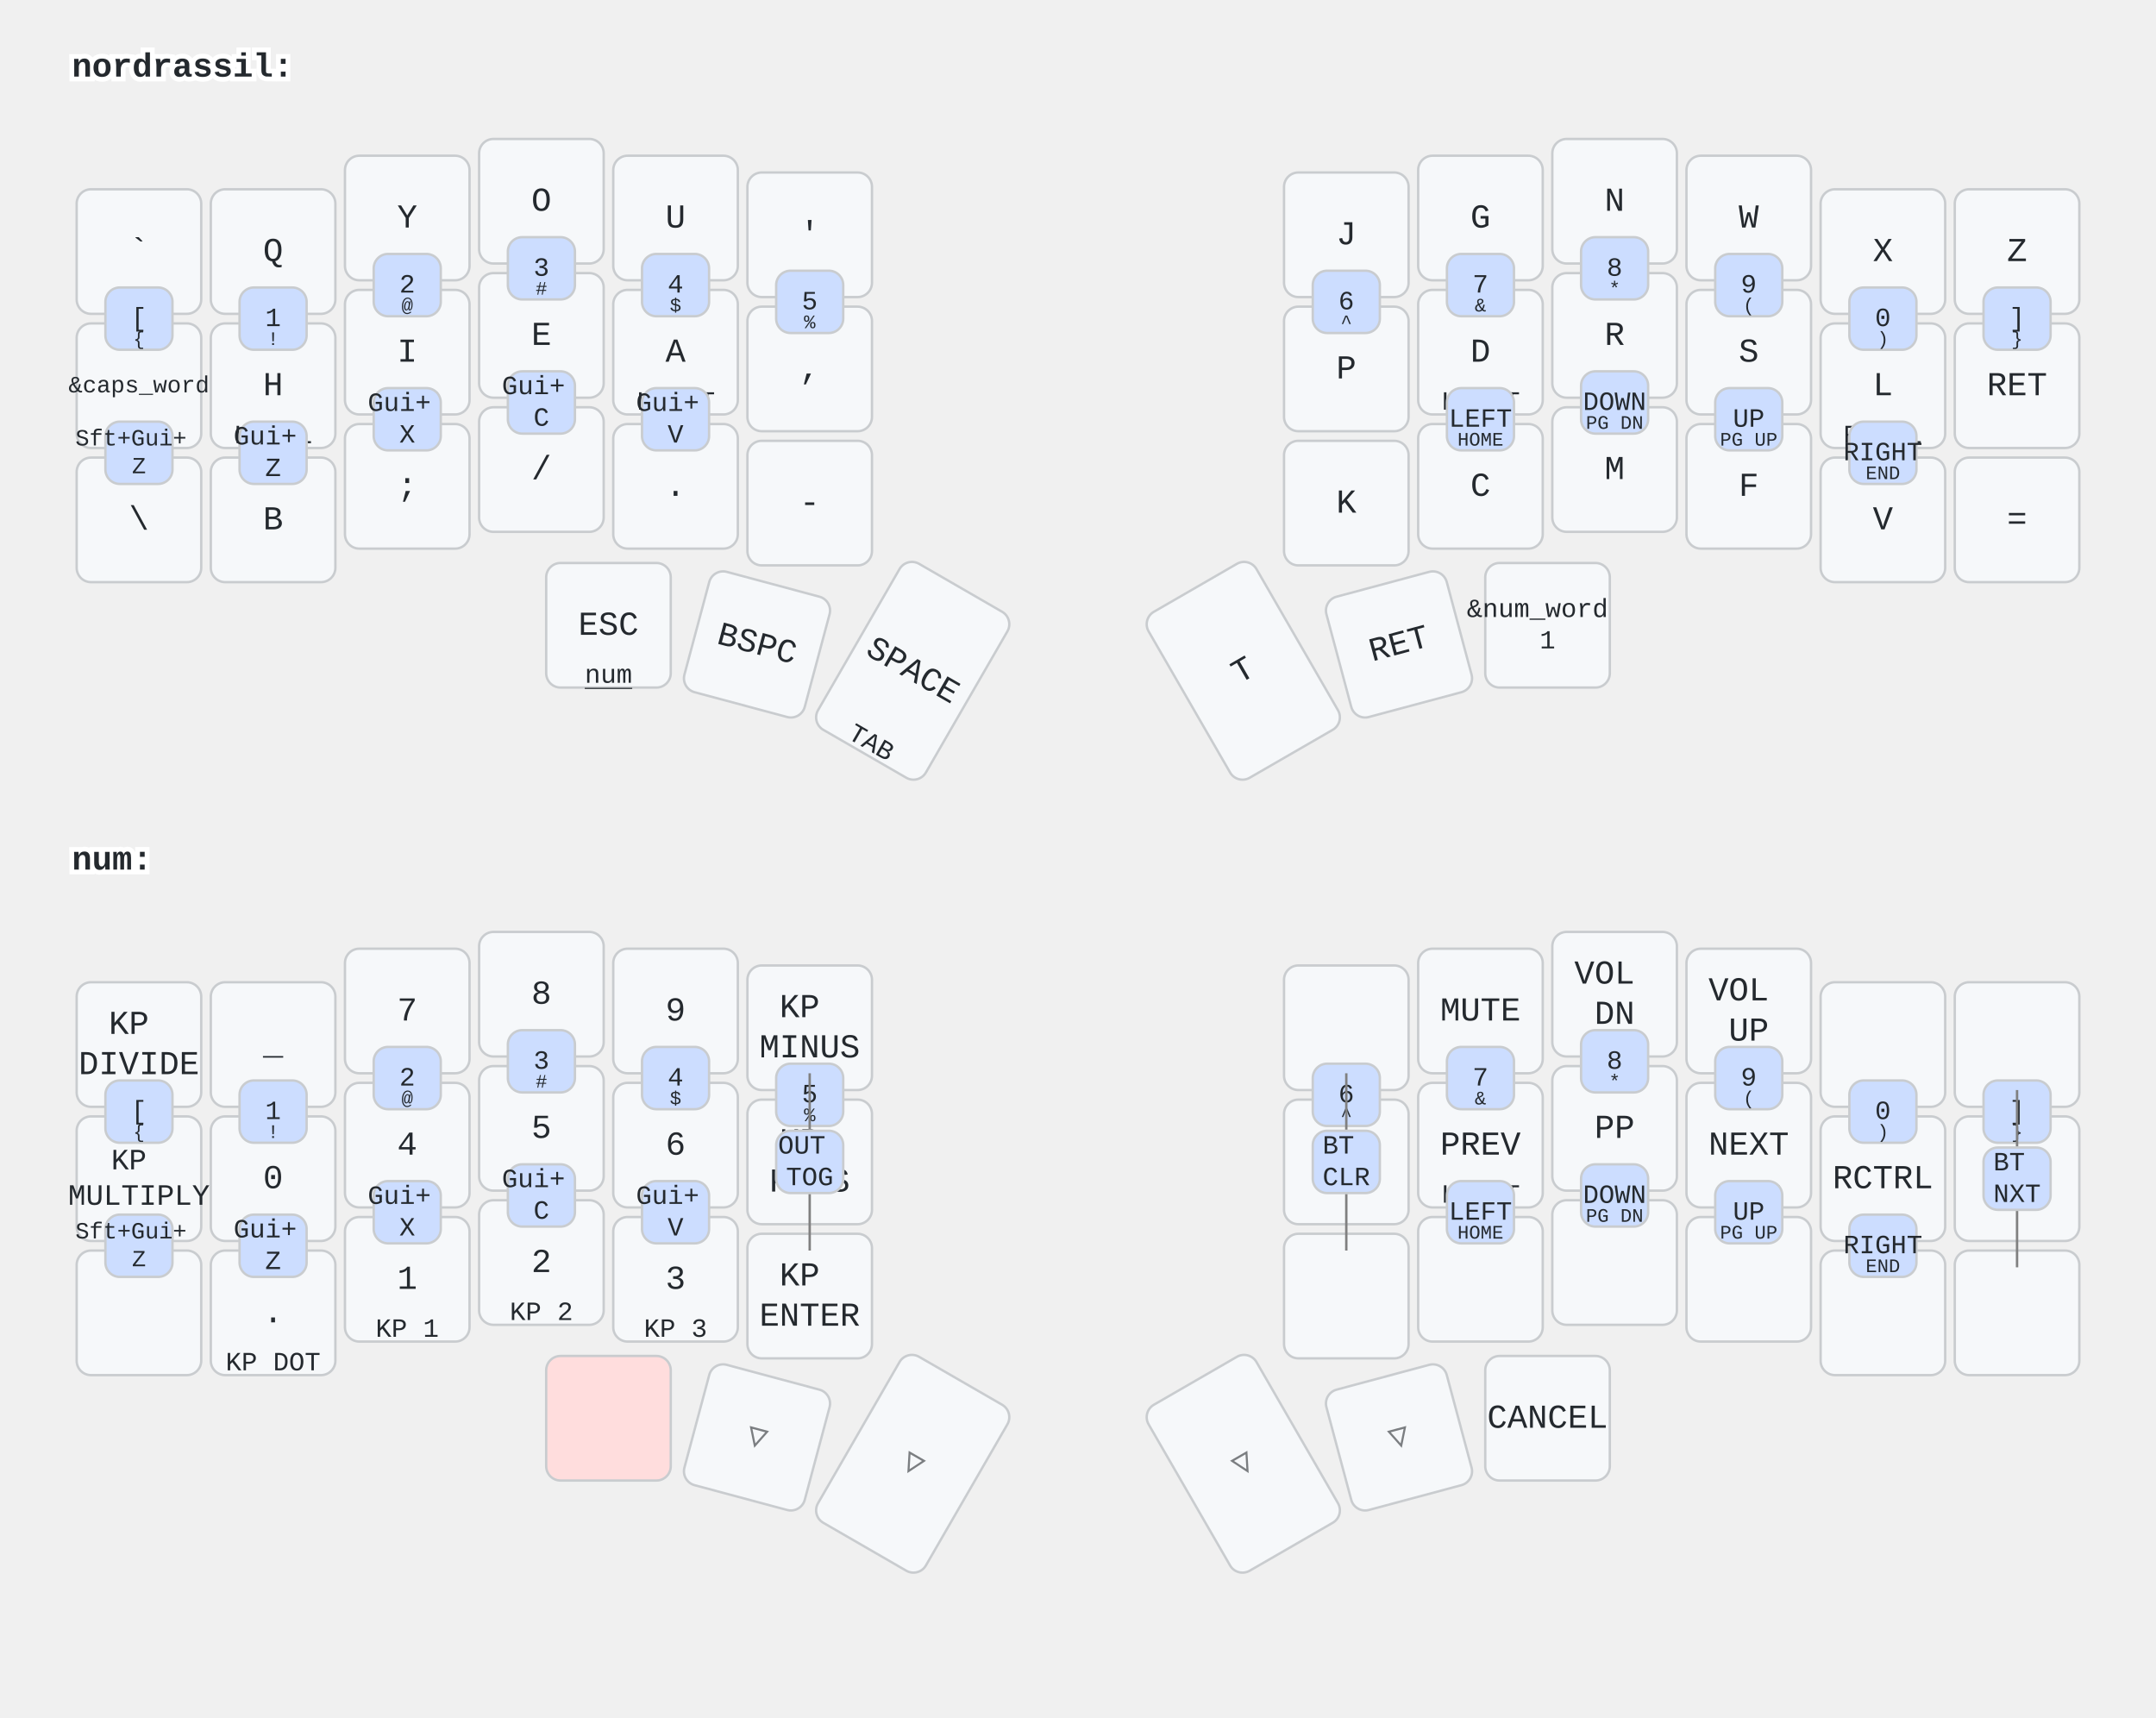
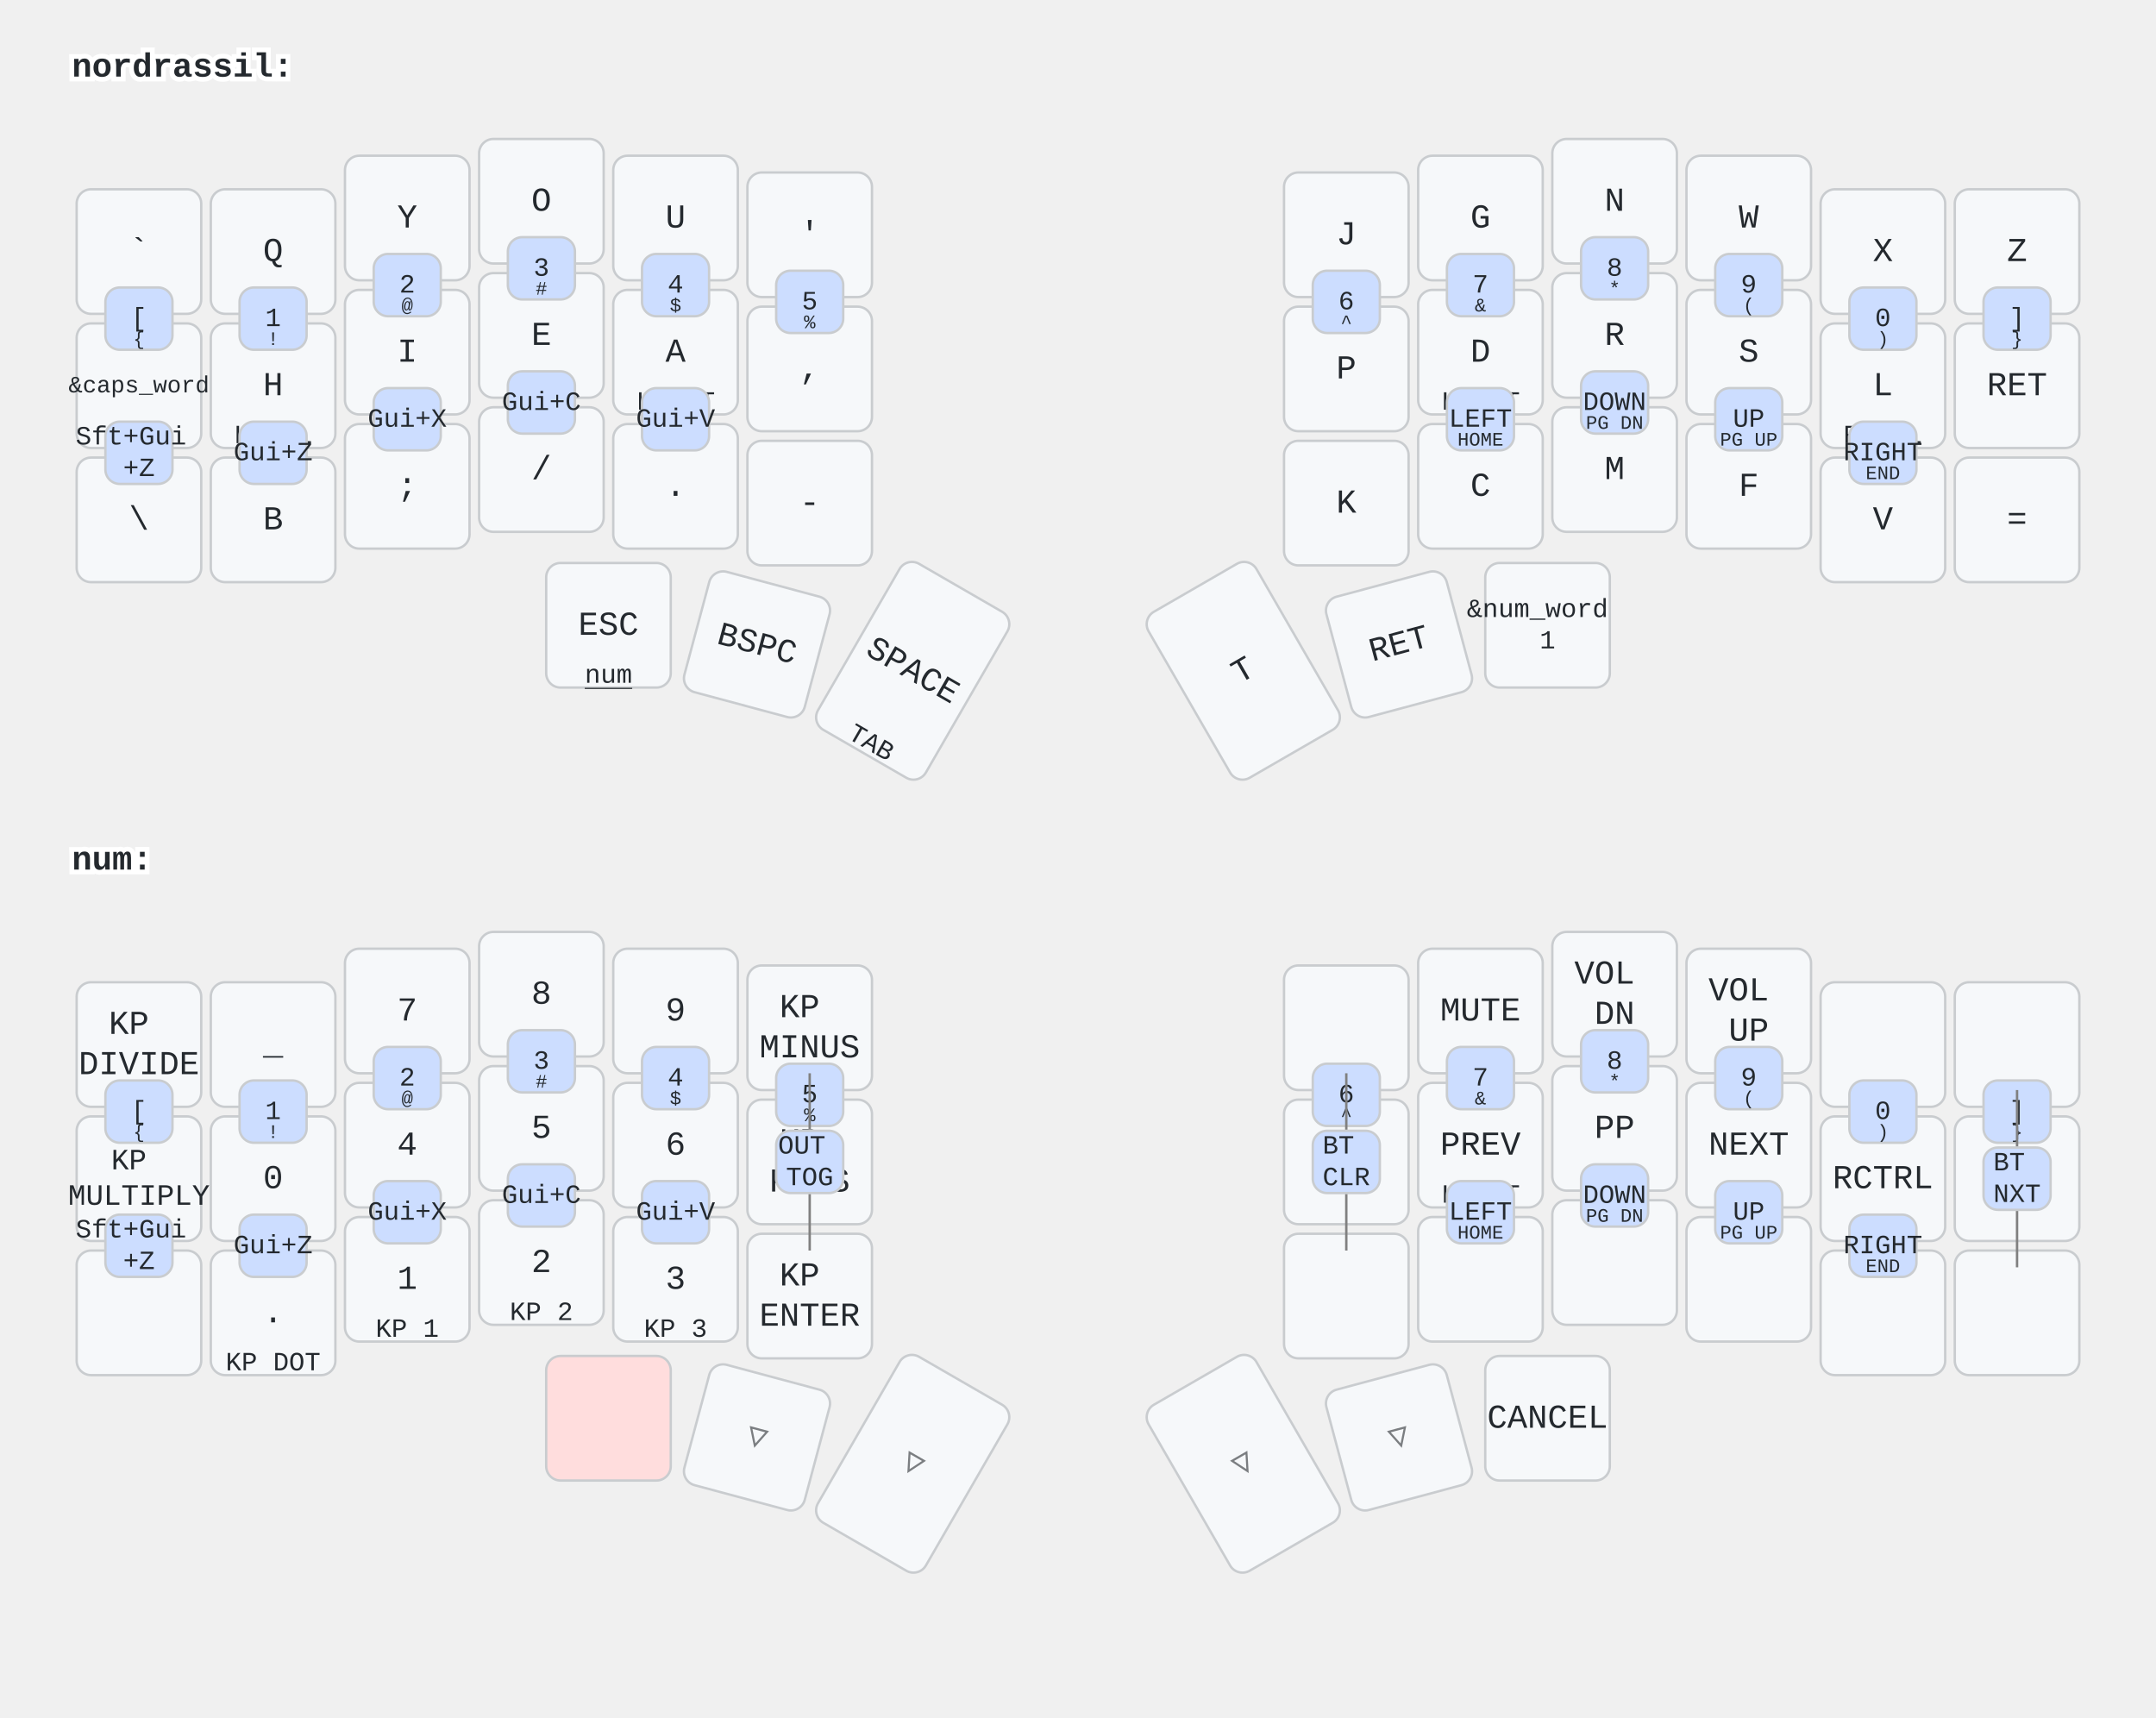
<svg xmlns="http://www.w3.org/2000/svg" width="900" height="717" viewBox="0 0 900 717" class="keymap">
  <style>/* inherit to force styles through use tags */
svg path {
    fill: inherit;
}

/* font and background color specifications */
svg.keymap {
    font-family: SFMono-Regular,Consolas,Liberation Mono,Menlo,monospace;
    font-size: 14px;
    font-kerning: normal;
    text-rendering: optimizeLegibility;
    fill: #24292e;
}

/* default key styling */
rect.key {
    fill: #f6f8fa;
}

rect.key, rect.combo {
    stroke: #c9cccf;
    stroke-width: 1;
}

/* default key side styling, only used is draw_key_sides is set */
rect.side {
    filter: brightness(90%);
}

/* color accent for combo boxes */
rect.combo, rect.combo-separate {
    fill: #cdf;
}

/* color accent for held keys */
rect.held, rect.combo.held {
    fill: #fdd;
}

/* color accent for ghost (optional) keys */
rect.ghost, rect.combo.ghost {
    stroke-dasharray: 4, 4;
    stroke-width: 2;
}

text {
    text-anchor: middle;
    dominant-baseline: middle;
}

/* styling for layer labels */
text.label {
    font-weight: bold;
    text-anchor: start;
    stroke: white;
    stroke-width: 4;
    paint-order: stroke;
}

/* styling for optional footer */
text.footer {
    text-anchor: end;
    dominant-baseline: auto;
    stroke: white;
    stroke-width: 4;
    paint-order: stroke;
}

- /* styling for combo tap, and key hold/shifted label text */
- text.combo, text.hold, text.shifted {
+ /* styling for combo tap, and key non-tap label text */
+ text.combo, text.hold, text.shifted, text.left, text.right {
    font-size: 11px;
}

text.hold {
    text-anchor: middle;
    dominant-baseline: auto;
}

text.shifted {
    text-anchor: middle;
    dominant-baseline: hanging;
}

+ text.left {
+     text-anchor: start;
+ }
+ 
+ text.right {
+     text-anchor: end;
+ }
+ 
text.layer-activator {
    text-decoration: underline;
}

/* styling for hold/shifted label text in combo box */
- text.combo.hold, text.combo.shifted {
+ text.combo.hold, text.combo.shifted, text.combo.left, text.combo.right {
    font-size: 8px;
}

/* lighter symbol for transparent keys */
text.trans {
    fill: #7b7e81;
}

/* styling for combo dendrons */
path.combo {
    stroke-width: 1;
    stroke: gray;
    fill: none;
}

/* Start Tabler Icons Cleanup */
/* cannot use height/width with glyphs */
.icon-tabler &gt; path {
    fill: inherit;
    stroke: inherit;
    stroke-width: 2;
}
/* hide tabler's default box */
.icon-tabler &gt; path[stroke="none"][fill="none"] {
    visibility: hidden;
}
/* End Tabler Icons Cleanup */
</style>
  <g transform="translate(30, 0)" class="layer-nordrassil">
    <text x="0" y="28" class="label" id="nordrassil">nordrassil:</text>
    <g transform="translate(0, 56)">
      <g transform="translate(28, 49)" class="key keypos-0">
        <rect rx="6" ry="6" x="-26" y="-26" width="52" height="52" class="key" />
        <text x="0" y="0" class="key tap">`</text>
        <text x="0" y="24" class="key hold">F11</text>
      </g>
      <g transform="translate(84, 49)" class="key keypos-1">
        <rect rx="6" ry="6" x="-26" y="-26" width="52" height="52" class="key" />
        <text x="0" y="0" class="key tap">Q</text>
        <text x="0" y="24" class="key hold">F1</text>
      </g>
      <g transform="translate(140, 35)" class="key keypos-2">
        <rect rx="6" ry="6" x="-26" y="-26" width="52" height="52" class="key" />
        <text x="0" y="0" class="key tap">Y</text>
        <text x="0" y="24" class="key hold">F2</text>
      </g>
      <g transform="translate(196, 28)" class="key keypos-3">
        <rect rx="6" ry="6" x="-26" y="-26" width="52" height="52" class="key" />
        <text x="0" y="0" class="key tap">O</text>
        <text x="0" y="24" class="key hold">F3</text>
      </g>
      <g transform="translate(252, 35)" class="key keypos-4">
        <rect rx="6" ry="6" x="-26" y="-26" width="52" height="52" class="key" />
        <text x="0" y="0" class="key tap">U</text>
        <text x="0" y="24" class="key hold">F4</text>
      </g>
      <g transform="translate(308, 42)" class="key keypos-5">
        <rect rx="6" ry="6" x="-26" y="-26" width="52" height="52" class="key" />
        <text x="0" y="0" class="key tap">'</text>
        <text x="0" y="24" class="key hold">F5</text>
      </g>
      <g transform="translate(532, 42)" class="key keypos-6">
        <rect rx="6" ry="6" x="-26" y="-26" width="52" height="52" class="key" />
        <text x="0" y="0" class="key tap">J</text>
        <text x="0" y="24" class="key hold">F6</text>
      </g>
      <g transform="translate(588, 35)" class="key keypos-7">
        <rect rx="6" ry="6" x="-26" y="-26" width="52" height="52" class="key" />
        <text x="0" y="0" class="key tap">G</text>
        <text x="0" y="24" class="key hold">F7</text>
      </g>
      <g transform="translate(644, 28)" class="key keypos-8">
        <rect rx="6" ry="6" x="-26" y="-26" width="52" height="52" class="key" />
        <text x="0" y="0" class="key tap">N</text>
        <text x="0" y="24" class="key hold">F8</text>
      </g>
      <g transform="translate(700, 35)" class="key keypos-9">
        <rect rx="6" ry="6" x="-26" y="-26" width="52" height="52" class="key" />
        <text x="0" y="0" class="key tap">W</text>
        <text x="0" y="24" class="key hold">F9</text>
      </g>
      <g transform="translate(756, 49)" class="key keypos-10">
        <rect rx="6" ry="6" x="-26" y="-26" width="52" height="52" class="key" />
        <text x="0" y="0" class="key tap">X</text>
        <text x="0" y="24" class="key hold">F10</text>
      </g>
      <g transform="translate(812, 49)" class="key keypos-11">
        <rect rx="6" ry="6" x="-26" y="-26" width="52" height="52" class="key" />
        <text x="0" y="0" class="key tap">Z</text>
        <text x="0" y="24" class="key hold">F12</text>
      </g>
      <g transform="translate(28, 105)" class="key keypos-12">
        <rect rx="6" ry="6" x="-26" y="-26" width="52" height="52" class="key" />
        <text x="0" y="0" class="key tap">
          <tspan style="font-size: 70%">&amp;caps_word</tspan>
        </text>
      </g>
      <g transform="translate(84, 105)" class="key keypos-13">
        <rect rx="6" ry="6" x="-26" y="-26" width="52" height="52" class="key" />
        <text x="0" y="0" class="key tap">H</text>
        <text x="0" y="24" class="key hold">LCTRL</text>
      </g>
      <g transform="translate(140, 91)" class="key keypos-14">
        <rect rx="6" ry="6" x="-26" y="-26" width="52" height="52" class="key" />
        <text x="0" y="0" class="key tap">I</text>
        <text x="0" y="24" class="key hold">LALT</text>
      </g>
      <g transform="translate(196, 84)" class="key keypos-15">
        <rect rx="6" ry="6" x="-26" y="-26" width="52" height="52" class="key" />
        <text x="0" y="0" class="key tap">E</text>
        <text x="0" y="24" class="key hold">LGUI</text>
      </g>
      <g transform="translate(252, 91)" class="key keypos-16">
        <rect rx="6" ry="6" x="-26" y="-26" width="52" height="52" class="key" />
        <text x="0" y="0" class="key tap">A</text>
        <text x="0" y="24" class="key hold">LSHFT</text>
      </g>
      <g transform="translate(308, 98)" class="key keypos-17">
        <rect rx="6" ry="6" x="-26" y="-26" width="52" height="52" class="key" />
        <text x="0" y="0" class="key tap">,</text>
      </g>
      <g transform="translate(532, 98)" class="key keypos-18">
        <rect rx="6" ry="6" x="-26" y="-26" width="52" height="52" class="key" />
        <text x="0" y="0" class="key tap">P</text>
      </g>
      <g transform="translate(588, 91)" class="key keypos-19">
        <rect rx="6" ry="6" x="-26" y="-26" width="52" height="52" class="key" />
        <text x="0" y="0" class="key tap">D</text>
        <text x="0" y="24" class="key hold">LSHFT</text>
      </g>
      <g transform="translate(644, 84)" class="key keypos-20">
        <rect rx="6" ry="6" x="-26" y="-26" width="52" height="52" class="key" />
        <text x="0" y="0" class="key tap">R</text>
        <text x="0" y="24" class="key hold">RGUI</text>
      </g>
      <g transform="translate(700, 91)" class="key keypos-21">
        <rect rx="6" ry="6" x="-26" y="-26" width="52" height="52" class="key" />
        <text x="0" y="0" class="key tap">S</text>
        <text x="0" y="24" class="key hold">RALT</text>
      </g>
      <g transform="translate(756, 105)" class="key keypos-22">
        <rect rx="6" ry="6" x="-26" y="-26" width="52" height="52" class="key" />
        <text x="0" y="0" class="key tap">L</text>
        <text x="0" y="24" class="key hold">RCTRL</text>
      </g>
      <g transform="translate(812, 105)" class="key keypos-23">
        <rect rx="6" ry="6" x="-26" y="-26" width="52" height="52" class="key" />
        <text x="0" y="0" class="key tap">RET</text>
      </g>
      <g transform="translate(28, 161)" class="key keypos-24">
        <rect rx="6" ry="6" x="-26" y="-26" width="52" height="52" class="key" />
        <text x="0" y="0" class="key tap">\</text>
      </g>
      <g transform="translate(84, 161)" class="key keypos-25">
        <rect rx="6" ry="6" x="-26" y="-26" width="52" height="52" class="key" />
        <text x="0" y="0" class="key tap">B</text>
      </g>
      <g transform="translate(140, 147)" class="key keypos-26">
        <rect rx="6" ry="6" x="-26" y="-26" width="52" height="52" class="key" />
        <text x="0" y="0" class="key tap">;</text>
      </g>
      <g transform="translate(196, 140)" class="key keypos-27">
        <rect rx="6" ry="6" x="-26" y="-26" width="52" height="52" class="key" />
        <text x="0" y="0" class="key tap">/</text>
      </g>
      <g transform="translate(252, 147)" class="key keypos-28">
        <rect rx="6" ry="6" x="-26" y="-26" width="52" height="52" class="key" />
        <text x="0" y="0" class="key tap">.</text>
      </g>
      <g transform="translate(308, 154)" class="key keypos-29">
        <rect rx="6" ry="6" x="-26" y="-26" width="52" height="52" class="key" />
        <text x="0" y="0" class="key tap">-</text>
      </g>
      <g transform="translate(532, 154)" class="key keypos-30">
        <rect rx="6" ry="6" x="-26" y="-26" width="52" height="52" class="key" />
        <text x="0" y="0" class="key tap">K</text>
      </g>
      <g transform="translate(588, 147)" class="key keypos-31">
        <rect rx="6" ry="6" x="-26" y="-26" width="52" height="52" class="key" />
        <text x="0" y="0" class="key tap">C</text>
      </g>
      <g transform="translate(644, 140)" class="key keypos-32">
        <rect rx="6" ry="6" x="-26" y="-26" width="52" height="52" class="key" />
        <text x="0" y="0" class="key tap">M</text>
      </g>
      <g transform="translate(700, 147)" class="key keypos-33">
        <rect rx="6" ry="6" x="-26" y="-26" width="52" height="52" class="key" />
        <text x="0" y="0" class="key tap">F</text>
      </g>
      <g transform="translate(756, 161)" class="key keypos-34">
        <rect rx="6" ry="6" x="-26" y="-26" width="52" height="52" class="key" />
        <text x="0" y="0" class="key tap">V</text>
      </g>
      <g transform="translate(812, 161)" class="key keypos-35">
        <rect rx="6" ry="6" x="-26" y="-26" width="52" height="52" class="key" />
        <text x="0" y="0" class="key tap">=</text>
      </g>
      <g transform="translate(224, 205)" class="key keypos-36">
        <rect rx="6" ry="6" x="-26" y="-26" width="52" height="52" class="key" />
        <text x="0" y="0" class="key tap">ESC</text>
        <a href="#num">
          <text x="0" y="24" class="key hold layer-activator">num</text>
        </a>
      </g>
      <g transform="translate(286, 213) rotate(15.0)" class="key keypos-37">
        <rect rx="6" ry="6" x="-26" y="-26" width="52" height="52" class="key" />
        <text x="0" y="0" class="key tap">BSPC</text>
      </g>
      <g transform="translate(351, 224) rotate(30.0)" class="key keypos-38">
        <rect rx="6" ry="6" x="-26" y="-40" width="52" height="80" class="key" />
        <text x="0" y="0" class="key tap">SPACE</text>
        <text x="0" y="38" class="key hold">TAB</text>
      </g>
      <g transform="translate(489, 224) rotate(-30.0)" class="key keypos-39">
        <rect rx="6" ry="6" x="-26" y="-40" width="52" height="80" class="key" />
        <text x="0" y="0" class="key tap">T</text>
      </g>
      <g transform="translate(554, 213) rotate(-15.0)" class="key keypos-40">
        <rect rx="6" ry="6" x="-26" y="-26" width="52" height="52" class="key" />
        <text x="0" y="0" class="key tap">RET</text>
      </g>
      <g transform="translate(616, 205)" class="key keypos-41">
        <rect rx="6" ry="6" x="-26" y="-26" width="52" height="52" class="key" />
        <text x="0" y="0" class="key tap">
          <tspan x="0" dy="-0.6em" style="font-size: 78%">&amp;num_word</tspan>
          <tspan x="0" dy="1.2em" style="font-size: 78%">1</tspan>
        </text>
      </g>
      <g class="combo combopos-0">
        <rect rx="6" ry="6" x="14" y="64" width="28" height="26" class="combo" />
        <text x="28" y="77" class="combo tap">[</text>
        <text x="28" y="88" class="combo hold">{</text>
      </g>
      <g class="combo combopos-1">
        <rect rx="6" ry="6" x="798" y="64" width="28" height="26" class="combo" />
        <text x="812" y="77" class="combo tap">]</text>
        <text x="812" y="88" class="combo hold">}</text>
      </g>
      <g class="combo combopos-2">
        <rect rx="6" ry="6" x="70" y="64" width="28" height="26" class="combo" />
        <text x="84" y="77" class="combo tap">1</text>
        <text x="84" y="88" class="combo hold">!</text>
      </g>
      <g class="combo combopos-3">
        <rect rx="6" ry="6" x="126" y="50" width="28" height="26" class="combo" />
        <text x="140" y="63" class="combo tap">2</text>
        <text x="140" y="74" class="combo hold">@</text>
      </g>
      <g class="combo combopos-4">
        <rect rx="6" ry="6" x="182" y="43" width="28" height="26" class="combo" />
        <text x="196" y="56" class="combo tap">3</text>
        <text x="196" y="67" class="combo hold">#</text>
      </g>
      <g class="combo combopos-5">
        <rect rx="6" ry="6" x="238" y="50" width="28" height="26" class="combo" />
        <text x="252" y="63" class="combo tap">4</text>
        <text x="252" y="74" class="combo hold">$</text>
      </g>
      <g class="combo combopos-6">
        <rect rx="6" ry="6" x="294" y="57" width="28" height="26" class="combo" />
        <text x="308" y="70" class="combo tap">5</text>
        <text x="308" y="81" class="combo hold">%</text>
      </g>
      <g class="combo combopos-7">
        <rect rx="6" ry="6" x="518" y="57" width="28" height="26" class="combo" />
        <text x="532" y="70" class="combo tap">6</text>
        <text x="532" y="81" class="combo hold">^</text>
      </g>
      <g class="combo combopos-8">
        <rect rx="6" ry="6" x="574" y="50" width="28" height="26" class="combo" />
        <text x="588" y="63" class="combo tap">7</text>
        <text x="588" y="74" class="combo hold">&amp;</text>
      </g>
      <g class="combo combopos-9">
        <rect rx="6" ry="6" x="630" y="43" width="28" height="26" class="combo" />
        <text x="644" y="56" class="combo tap">8</text>
        <text x="644" y="67" class="combo hold">*</text>
      </g>
      <g class="combo combopos-10">
        <rect rx="6" ry="6" x="686" y="50" width="28" height="26" class="combo" />
        <text x="700" y="63" class="combo tap">9</text>
        <text x="700" y="74" class="combo hold">(</text>
      </g>
      <g class="combo combopos-11">
        <rect rx="6" ry="6" x="742" y="64" width="28" height="26" class="combo" />
        <text x="756" y="77" class="combo tap">0</text>
        <text x="756" y="88" class="combo hold">)</text>
      </g>
      <g class="combo combopos-12">
        <rect rx="6" ry="6" x="14" y="120" width="28" height="26" class="combo" />
        <text x="28" y="133" class="combo tap">
-           <tspan x="28" dy="-0.6em" style="font-size: 88%">Sft+Gui+</tspan>
-           <tspan x="28" dy="1.2em" style="font-size: 88%">Z</tspan>
+           <tspan x="28" dy="-0.6em">Sft+Gui</tspan>
+           <tspan x="28" dy="1.2em">+Z</tspan>
        </text>
      </g>
      <g class="combo combopos-13">
        <rect rx="6" ry="6" x="70" y="120" width="28" height="26" class="combo" />
-         <text x="84" y="133" class="combo tap">
-           <tspan x="84" dy="-0.6em">Gui+</tspan>
-           <tspan x="84" dy="1.2em">Z</tspan>
-         </text>
+         <text x="84" y="133" class="combo tap">Gui+Z</text>
      </g>
      <g class="combo combopos-14">
        <rect rx="6" ry="6" x="126" y="106" width="28" height="26" class="combo" />
-         <text x="140" y="119" class="combo tap">
-           <tspan x="140" dy="-0.6em">Gui+</tspan>
-           <tspan x="140" dy="1.2em">X</tspan>
-         </text>
+         <text x="140" y="119" class="combo tap">Gui+X</text>
      </g>
      <g class="combo combopos-15">
        <rect rx="6" ry="6" x="182" y="99" width="28" height="26" class="combo" />
-         <text x="196" y="112" class="combo tap">
-           <tspan x="196" dy="-0.6em">Gui+</tspan>
-           <tspan x="196" dy="1.2em">C</tspan>
-         </text>
+         <text x="196" y="112" class="combo tap">Gui+C</text>
      </g>
      <g class="combo combopos-16">
        <rect rx="6" ry="6" x="238" y="106" width="28" height="26" class="combo" />
-         <text x="252" y="119" class="combo tap">
-           <tspan x="252" dy="-0.6em">Gui+</tspan>
-           <tspan x="252" dy="1.2em">V</tspan>
-         </text>
+         <text x="252" y="119" class="combo tap">Gui+V</text>
      </g>
      <g class="combo combopos-17">
        <rect rx="6" ry="6" x="574" y="106" width="28" height="26" class="combo" />
        <text x="588" y="119" class="combo tap">LEFT</text>
        <text x="588" y="130" class="combo hold">HOME</text>
      </g>
      <g class="combo combopos-18">
        <rect rx="6" ry="6" x="630" y="99" width="28" height="26" class="combo" />
        <text x="644" y="112" class="combo tap">DOWN</text>
        <text x="644" y="123" class="combo hold">PG DN</text>
      </g>
      <g class="combo combopos-19">
        <rect rx="6" ry="6" x="686" y="106" width="28" height="26" class="combo" />
        <text x="700" y="119" class="combo tap">UP</text>
        <text x="700" y="130" class="combo hold">PG UP</text>
      </g>
      <g class="combo combopos-20">
        <rect rx="6" ry="6" x="742" y="120" width="28" height="26" class="combo" />
        <text x="756" y="133" class="combo tap">RIGHT</text>
        <text x="756" y="144" class="combo hold">END</text>
      </g>
    </g>
  </g>
  <g transform="translate(30, 331)" class="layer-num">
    <text x="0" y="28" class="label" id="num">num:</text>
    <g transform="translate(0, 56)">
      <g transform="translate(28, 49)" class="key keypos-0">
        <rect rx="6" ry="6" x="-26" y="-26" width="52" height="52" class="key" />
        <text x="0" y="0" class="key tap">
          <tspan x="0" dy="-0.6em">KP</tspan>
          <tspan x="0" dy="1.2em">DIVIDE</tspan>
        </text>
      </g>
      <g transform="translate(84, 49)" class="key keypos-1">
        <rect rx="6" ry="6" x="-26" y="-26" width="52" height="52" class="key" />
        <text x="0" y="0" class="key tap">_</text>
      </g>
      <g transform="translate(140, 35)" class="key keypos-2">
        <rect rx="6" ry="6" x="-26" y="-26" width="52" height="52" class="key" />
        <text x="0" y="0" class="key tap">7</text>
        <text x="0" y="24" class="key hold">KP 7</text>
      </g>
      <g transform="translate(196, 28)" class="key keypos-3">
        <rect rx="6" ry="6" x="-26" y="-26" width="52" height="52" class="key" />
        <text x="0" y="0" class="key tap">8</text>
        <text x="0" y="24" class="key hold">KP 8</text>
      </g>
      <g transform="translate(252, 35)" class="key keypos-4">
        <rect rx="6" ry="6" x="-26" y="-26" width="52" height="52" class="key" />
        <text x="0" y="0" class="key tap">9</text>
        <text x="0" y="24" class="key hold">KP 9</text>
      </g>
      <g transform="translate(308, 42)" class="key keypos-5">
        <rect rx="6" ry="6" x="-26" y="-26" width="52" height="52" class="key" />
        <text x="0" y="0" class="key tap">
          <tspan x="0" dy="-0.6em">KP</tspan>
          <tspan x="0" dy="1.2em">MINUS</tspan>
        </text>
      </g>
      <g transform="translate(532, 42)" class="key keypos-6">
        <rect rx="6" ry="6" x="-26" y="-26" width="52" height="52" class="key" />
      </g>
      <g transform="translate(588, 35)" class="key keypos-7">
        <rect rx="6" ry="6" x="-26" y="-26" width="52" height="52" class="key" />
        <text x="0" y="0" class="key tap">MUTE</text>
      </g>
      <g transform="translate(644, 28)" class="key keypos-8">
        <rect rx="6" ry="6" x="-26" y="-26" width="52" height="52" class="key" />
        <text x="0" y="0" class="key tap">
          <tspan x="0" dy="-0.6em">VOL</tspan>
          <tspan x="0" dy="1.2em">DN</tspan>
        </text>
      </g>
      <g transform="translate(700, 35)" class="key keypos-9">
        <rect rx="6" ry="6" x="-26" y="-26" width="52" height="52" class="key" />
        <text x="0" y="0" class="key tap">
          <tspan x="0" dy="-0.6em">VOL</tspan>
          <tspan x="0" dy="1.2em">UP</tspan>
        </text>
      </g>
      <g transform="translate(756, 49)" class="key keypos-10">
        <rect rx="6" ry="6" x="-26" y="-26" width="52" height="52" class="key" />
      </g>
      <g transform="translate(812, 49)" class="key keypos-11">
        <rect rx="6" ry="6" x="-26" y="-26" width="52" height="52" class="key" />
      </g>
      <g transform="translate(28, 105)" class="key keypos-12">
        <rect rx="6" ry="6" x="-26" y="-26" width="52" height="52" class="key" />
        <text x="0" y="0" class="key tap">
          <tspan x="0" dy="-0.6em" style="font-size: 88%">KP</tspan>
          <tspan x="0" dy="1.2em" style="font-size: 88%">MULTIPLY</tspan>
        </text>
      </g>
      <g transform="translate(84, 105)" class="key keypos-13">
        <rect rx="6" ry="6" x="-26" y="-26" width="52" height="52" class="key" />
        <text x="0" y="0" class="key tap">0</text>
        <text x="0" y="24" class="key hold">KP 0</text>
      </g>
      <g transform="translate(140, 91)" class="key keypos-14">
        <rect rx="6" ry="6" x="-26" y="-26" width="52" height="52" class="key" />
        <text x="0" y="0" class="key tap">4</text>
        <text x="0" y="24" class="key hold">KP 4</text>
      </g>
      <g transform="translate(196, 84)" class="key keypos-15">
        <rect rx="6" ry="6" x="-26" y="-26" width="52" height="52" class="key" />
        <text x="0" y="0" class="key tap">5</text>
        <text x="0" y="24" class="key hold">KP 5</text>
      </g>
      <g transform="translate(252, 91)" class="key keypos-16">
        <rect rx="6" ry="6" x="-26" y="-26" width="52" height="52" class="key" />
        <text x="0" y="0" class="key tap">6</text>
        <text x="0" y="24" class="key hold">KP 6</text>
      </g>
      <g transform="translate(308, 98)" class="key keypos-17">
        <rect rx="6" ry="6" x="-26" y="-26" width="52" height="52" class="key" />
        <text x="0" y="0" class="key tap">
          <tspan x="0" dy="-0.6em">KP</tspan>
          <tspan x="0" dy="1.2em">PLUS</tspan>
        </text>
      </g>
      <g transform="translate(532, 98)" class="key keypos-18">
        <rect rx="6" ry="6" x="-26" y="-26" width="52" height="52" class="key" />
      </g>
      <g transform="translate(588, 91)" class="key keypos-19">
        <rect rx="6" ry="6" x="-26" y="-26" width="52" height="52" class="key" />
        <text x="0" y="0" class="key tap">PREV</text>
        <text x="0" y="24" class="key hold">LSHFT</text>
      </g>
      <g transform="translate(644, 84)" class="key keypos-20">
        <rect rx="6" ry="6" x="-26" y="-26" width="52" height="52" class="key" />
        <text x="0" y="0" class="key tap">PP</text>
        <text x="0" y="24" class="key hold">RGUI</text>
      </g>
      <g transform="translate(700, 91)" class="key keypos-21">
        <rect rx="6" ry="6" x="-26" y="-26" width="52" height="52" class="key" />
        <text x="0" y="0" class="key tap">NEXT</text>
        <text x="0" y="24" class="key hold">RALT</text>
      </g>
      <g transform="translate(756, 105)" class="key keypos-22">
        <rect rx="6" ry="6" x="-26" y="-26" width="52" height="52" class="key" />
        <text x="0" y="0" class="key tap">RCTRL</text>
      </g>
      <g transform="translate(812, 105)" class="key keypos-23">
        <rect rx="6" ry="6" x="-26" y="-26" width="52" height="52" class="key" />
      </g>
      <g transform="translate(28, 161)" class="key keypos-24">
        <rect rx="6" ry="6" x="-26" y="-26" width="52" height="52" class="key" />
      </g>
      <g transform="translate(84, 161)" class="key keypos-25">
        <rect rx="6" ry="6" x="-26" y="-26" width="52" height="52" class="key" />
        <text x="0" y="0" class="key tap">.</text>
        <text x="0" y="24" class="key hold">KP DOT</text>
      </g>
      <g transform="translate(140, 147)" class="key keypos-26">
        <rect rx="6" ry="6" x="-26" y="-26" width="52" height="52" class="key" />
        <text x="0" y="0" class="key tap">1</text>
        <text x="0" y="24" class="key hold">KP 1</text>
      </g>
      <g transform="translate(196, 140)" class="key keypos-27">
        <rect rx="6" ry="6" x="-26" y="-26" width="52" height="52" class="key" />
        <text x="0" y="0" class="key tap">2</text>
        <text x="0" y="24" class="key hold">KP 2</text>
      </g>
      <g transform="translate(252, 147)" class="key keypos-28">
        <rect rx="6" ry="6" x="-26" y="-26" width="52" height="52" class="key" />
        <text x="0" y="0" class="key tap">3</text>
        <text x="0" y="24" class="key hold">KP 3</text>
      </g>
      <g transform="translate(308, 154)" class="key keypos-29">
        <rect rx="6" ry="6" x="-26" y="-26" width="52" height="52" class="key" />
        <text x="0" y="0" class="key tap">
          <tspan x="0" dy="-0.6em">KP</tspan>
          <tspan x="0" dy="1.2em">ENTER</tspan>
        </text>
      </g>
      <g transform="translate(532, 154)" class="key keypos-30">
        <rect rx="6" ry="6" x="-26" y="-26" width="52" height="52" class="key" />
      </g>
      <g transform="translate(588, 147)" class="key keypos-31">
        <rect rx="6" ry="6" x="-26" y="-26" width="52" height="52" class="key" />
      </g>
      <g transform="translate(644, 140)" class="key keypos-32">
        <rect rx="6" ry="6" x="-26" y="-26" width="52" height="52" class="key" />
      </g>
      <g transform="translate(700, 147)" class="key keypos-33">
        <rect rx="6" ry="6" x="-26" y="-26" width="52" height="52" class="key" />
      </g>
      <g transform="translate(756, 161)" class="key keypos-34">
        <rect rx="6" ry="6" x="-26" y="-26" width="52" height="52" class="key" />
      </g>
      <g transform="translate(812, 161)" class="key keypos-35">
        <rect rx="6" ry="6" x="-26" y="-26" width="52" height="52" class="key" />
      </g>
      <g transform="translate(224, 205)" class="key held keypos-36">
        <rect rx="6" ry="6" x="-26" y="-26" width="52" height="52" class="key held" />
      </g>
      <g transform="translate(286, 213) rotate(15.0)" class="key trans keypos-37">
        <rect rx="6" ry="6" x="-26" y="-26" width="52" height="52" class="key trans" />
        <text x="0" y="0" class="key trans tap">▽</text>
      </g>
      <g transform="translate(351, 224) rotate(30.0)" class="key trans keypos-38">
        <rect rx="6" ry="6" x="-26" y="-40" width="52" height="80" class="key trans" />
        <text x="0" y="0" class="key trans tap">▽</text>
      </g>
      <g transform="translate(489, 224) rotate(-30.0)" class="key trans keypos-39">
        <rect rx="6" ry="6" x="-26" y="-40" width="52" height="80" class="key trans" />
        <text x="0" y="0" class="key trans tap">▽</text>
      </g>
      <g transform="translate(554, 213) rotate(-15.0)" class="key trans keypos-40">
        <rect rx="6" ry="6" x="-26" y="-26" width="52" height="52" class="key trans" />
        <text x="0" y="0" class="key trans tap">▽</text>
      </g>
      <g transform="translate(616, 205)" class="key keypos-41">
        <rect rx="6" ry="6" x="-26" y="-26" width="52" height="52" class="key" />
        <text x="0" y="0" class="key tap">CANCEL</text>
      </g>
      <g class="combo combopos-0">
        <rect rx="6" ry="6" x="14" y="64" width="28" height="26" class="combo" />
        <text x="28" y="77" class="combo tap">[</text>
        <text x="28" y="88" class="combo hold">{</text>
      </g>
      <g class="combo combopos-1">
        <rect rx="6" ry="6" x="798" y="64" width="28" height="26" class="combo" />
        <text x="812" y="77" class="combo tap">]</text>
        <text x="812" y="88" class="combo hold">}</text>
      </g>
      <g class="combo combopos-2">
        <rect rx="6" ry="6" x="70" y="64" width="28" height="26" class="combo" />
        <text x="84" y="77" class="combo tap">1</text>
        <text x="84" y="88" class="combo hold">!</text>
      </g>
      <g class="combo combopos-3">
        <rect rx="6" ry="6" x="126" y="50" width="28" height="26" class="combo" />
        <text x="140" y="63" class="combo tap">2</text>
        <text x="140" y="74" class="combo hold">@</text>
      </g>
      <g class="combo combopos-4">
        <rect rx="6" ry="6" x="182" y="43" width="28" height="26" class="combo" />
        <text x="196" y="56" class="combo tap">3</text>
        <text x="196" y="67" class="combo hold">#</text>
      </g>
      <g class="combo combopos-5">
        <rect rx="6" ry="6" x="238" y="50" width="28" height="26" class="combo" />
        <text x="252" y="63" class="combo tap">4</text>
        <text x="252" y="74" class="combo hold">$</text>
      </g>
      <g class="combo combopos-6">
        <rect rx="6" ry="6" x="294" y="57" width="28" height="26" class="combo" />
        <text x="308" y="70" class="combo tap">5</text>
        <text x="308" y="81" class="combo hold">%</text>
      </g>
      <g class="combo combopos-7">
        <rect rx="6" ry="6" x="518" y="57" width="28" height="26" class="combo" />
        <text x="532" y="70" class="combo tap">6</text>
        <text x="532" y="81" class="combo hold">^</text>
      </g>
      <g class="combo combopos-8">
        <rect rx="6" ry="6" x="574" y="50" width="28" height="26" class="combo" />
        <text x="588" y="63" class="combo tap">7</text>
        <text x="588" y="74" class="combo hold">&amp;</text>
      </g>
      <g class="combo combopos-9">
        <rect rx="6" ry="6" x="630" y="43" width="28" height="26" class="combo" />
        <text x="644" y="56" class="combo tap">8</text>
        <text x="644" y="67" class="combo hold">*</text>
      </g>
      <g class="combo combopos-10">
        <rect rx="6" ry="6" x="686" y="50" width="28" height="26" class="combo" />
        <text x="700" y="63" class="combo tap">9</text>
        <text x="700" y="74" class="combo hold">(</text>
      </g>
      <g class="combo combopos-11">
        <rect rx="6" ry="6" x="742" y="64" width="28" height="26" class="combo" />
        <text x="756" y="77" class="combo tap">0</text>
        <text x="756" y="88" class="combo hold">)</text>
      </g>
      <g class="combo combopos-12">
        <rect rx="6" ry="6" x="14" y="120" width="28" height="26" class="combo" />
        <text x="28" y="133" class="combo tap">
-           <tspan x="28" dy="-0.6em" style="font-size: 88%">Sft+Gui+</tspan>
-           <tspan x="28" dy="1.2em" style="font-size: 88%">Z</tspan>
+           <tspan x="28" dy="-0.6em">Sft+Gui</tspan>
+           <tspan x="28" dy="1.2em">+Z</tspan>
        </text>
      </g>
      <g class="combo combopos-13">
        <rect rx="6" ry="6" x="70" y="120" width="28" height="26" class="combo" />
-         <text x="84" y="133" class="combo tap">
-           <tspan x="84" dy="-0.6em">Gui+</tspan>
-           <tspan x="84" dy="1.2em">Z</tspan>
-         </text>
+         <text x="84" y="133" class="combo tap">Gui+Z</text>
      </g>
      <g class="combo combopos-14">
        <rect rx="6" ry="6" x="126" y="106" width="28" height="26" class="combo" />
-         <text x="140" y="119" class="combo tap">
-           <tspan x="140" dy="-0.6em">Gui+</tspan>
-           <tspan x="140" dy="1.2em">X</tspan>
-         </text>
+         <text x="140" y="119" class="combo tap">Gui+X</text>
      </g>
      <g class="combo combopos-15">
        <rect rx="6" ry="6" x="182" y="99" width="28" height="26" class="combo" />
-         <text x="196" y="112" class="combo tap">
-           <tspan x="196" dy="-0.6em">Gui+</tspan>
-           <tspan x="196" dy="1.2em">C</tspan>
-         </text>
+         <text x="196" y="112" class="combo tap">Gui+C</text>
      </g>
      <g class="combo combopos-16">
        <rect rx="6" ry="6" x="238" y="106" width="28" height="26" class="combo" />
-         <text x="252" y="119" class="combo tap">
-           <tspan x="252" dy="-0.6em">Gui+</tspan>
-           <tspan x="252" dy="1.2em">V</tspan>
-         </text>
+         <text x="252" y="119" class="combo tap">Gui+V</text>
      </g>
      <g class="combo combopos-17">
        <rect rx="6" ry="6" x="574" y="106" width="28" height="26" class="combo" />
        <text x="588" y="119" class="combo tap">LEFT</text>
        <text x="588" y="130" class="combo hold">HOME</text>
      </g>
      <g class="combo combopos-18">
        <rect rx="6" ry="6" x="630" y="99" width="28" height="26" class="combo" />
        <text x="644" y="112" class="combo tap">DOWN</text>
        <text x="644" y="123" class="combo hold">PG DN</text>
      </g>
      <g class="combo combopos-19">
        <rect rx="6" ry="6" x="686" y="106" width="28" height="26" class="combo" />
        <text x="700" y="119" class="combo tap">UP</text>
        <text x="700" y="130" class="combo hold">PG UP</text>
      </g>
      <g class="combo combopos-20">
        <rect rx="6" ry="6" x="742" y="120" width="28" height="26" class="combo" />
        <text x="756" y="133" class="combo tap">RIGHT</text>
        <text x="756" y="144" class="combo hold">END</text>
      </g>
      <g class="combo combopos-21">
        <path d="M532,98 l0,-37" class="combo" />
        <path d="M532,98 l0,37" class="combo" />
        <rect rx="6" ry="6" x="518" y="85" width="28" height="26" class="combo" />
        <text x="532" y="98" class="combo tap">
          <tspan x="532" dy="-0.6em">BT</tspan>
          <tspan x="532" dy="1.2em">CLR</tspan>
        </text>
      </g>
      <g class="combo combopos-22">
        <path d="M812,105 l0,-37" class="combo" />
        <path d="M812,105 l0,37" class="combo" />
        <rect rx="6" ry="6" x="798" y="92" width="28" height="26" class="combo" />
        <text x="812" y="105" class="combo tap">
          <tspan x="812" dy="-0.6em">BT</tspan>
          <tspan x="812" dy="1.2em">NXT</tspan>
        </text>
      </g>
      <g class="combo combopos-23">
        <path d="M308,98 l0,-37" class="combo" />
        <path d="M308,98 l0,37" class="combo" />
        <rect rx="6" ry="6" x="294" y="85" width="28" height="26" class="combo" />
        <text x="308" y="98" class="combo tap">
          <tspan x="308" dy="-0.6em">OUT</tspan>
          <tspan x="308" dy="1.2em">TOG</tspan>
        </text>
      </g>
    </g>
  </g>
</svg>
